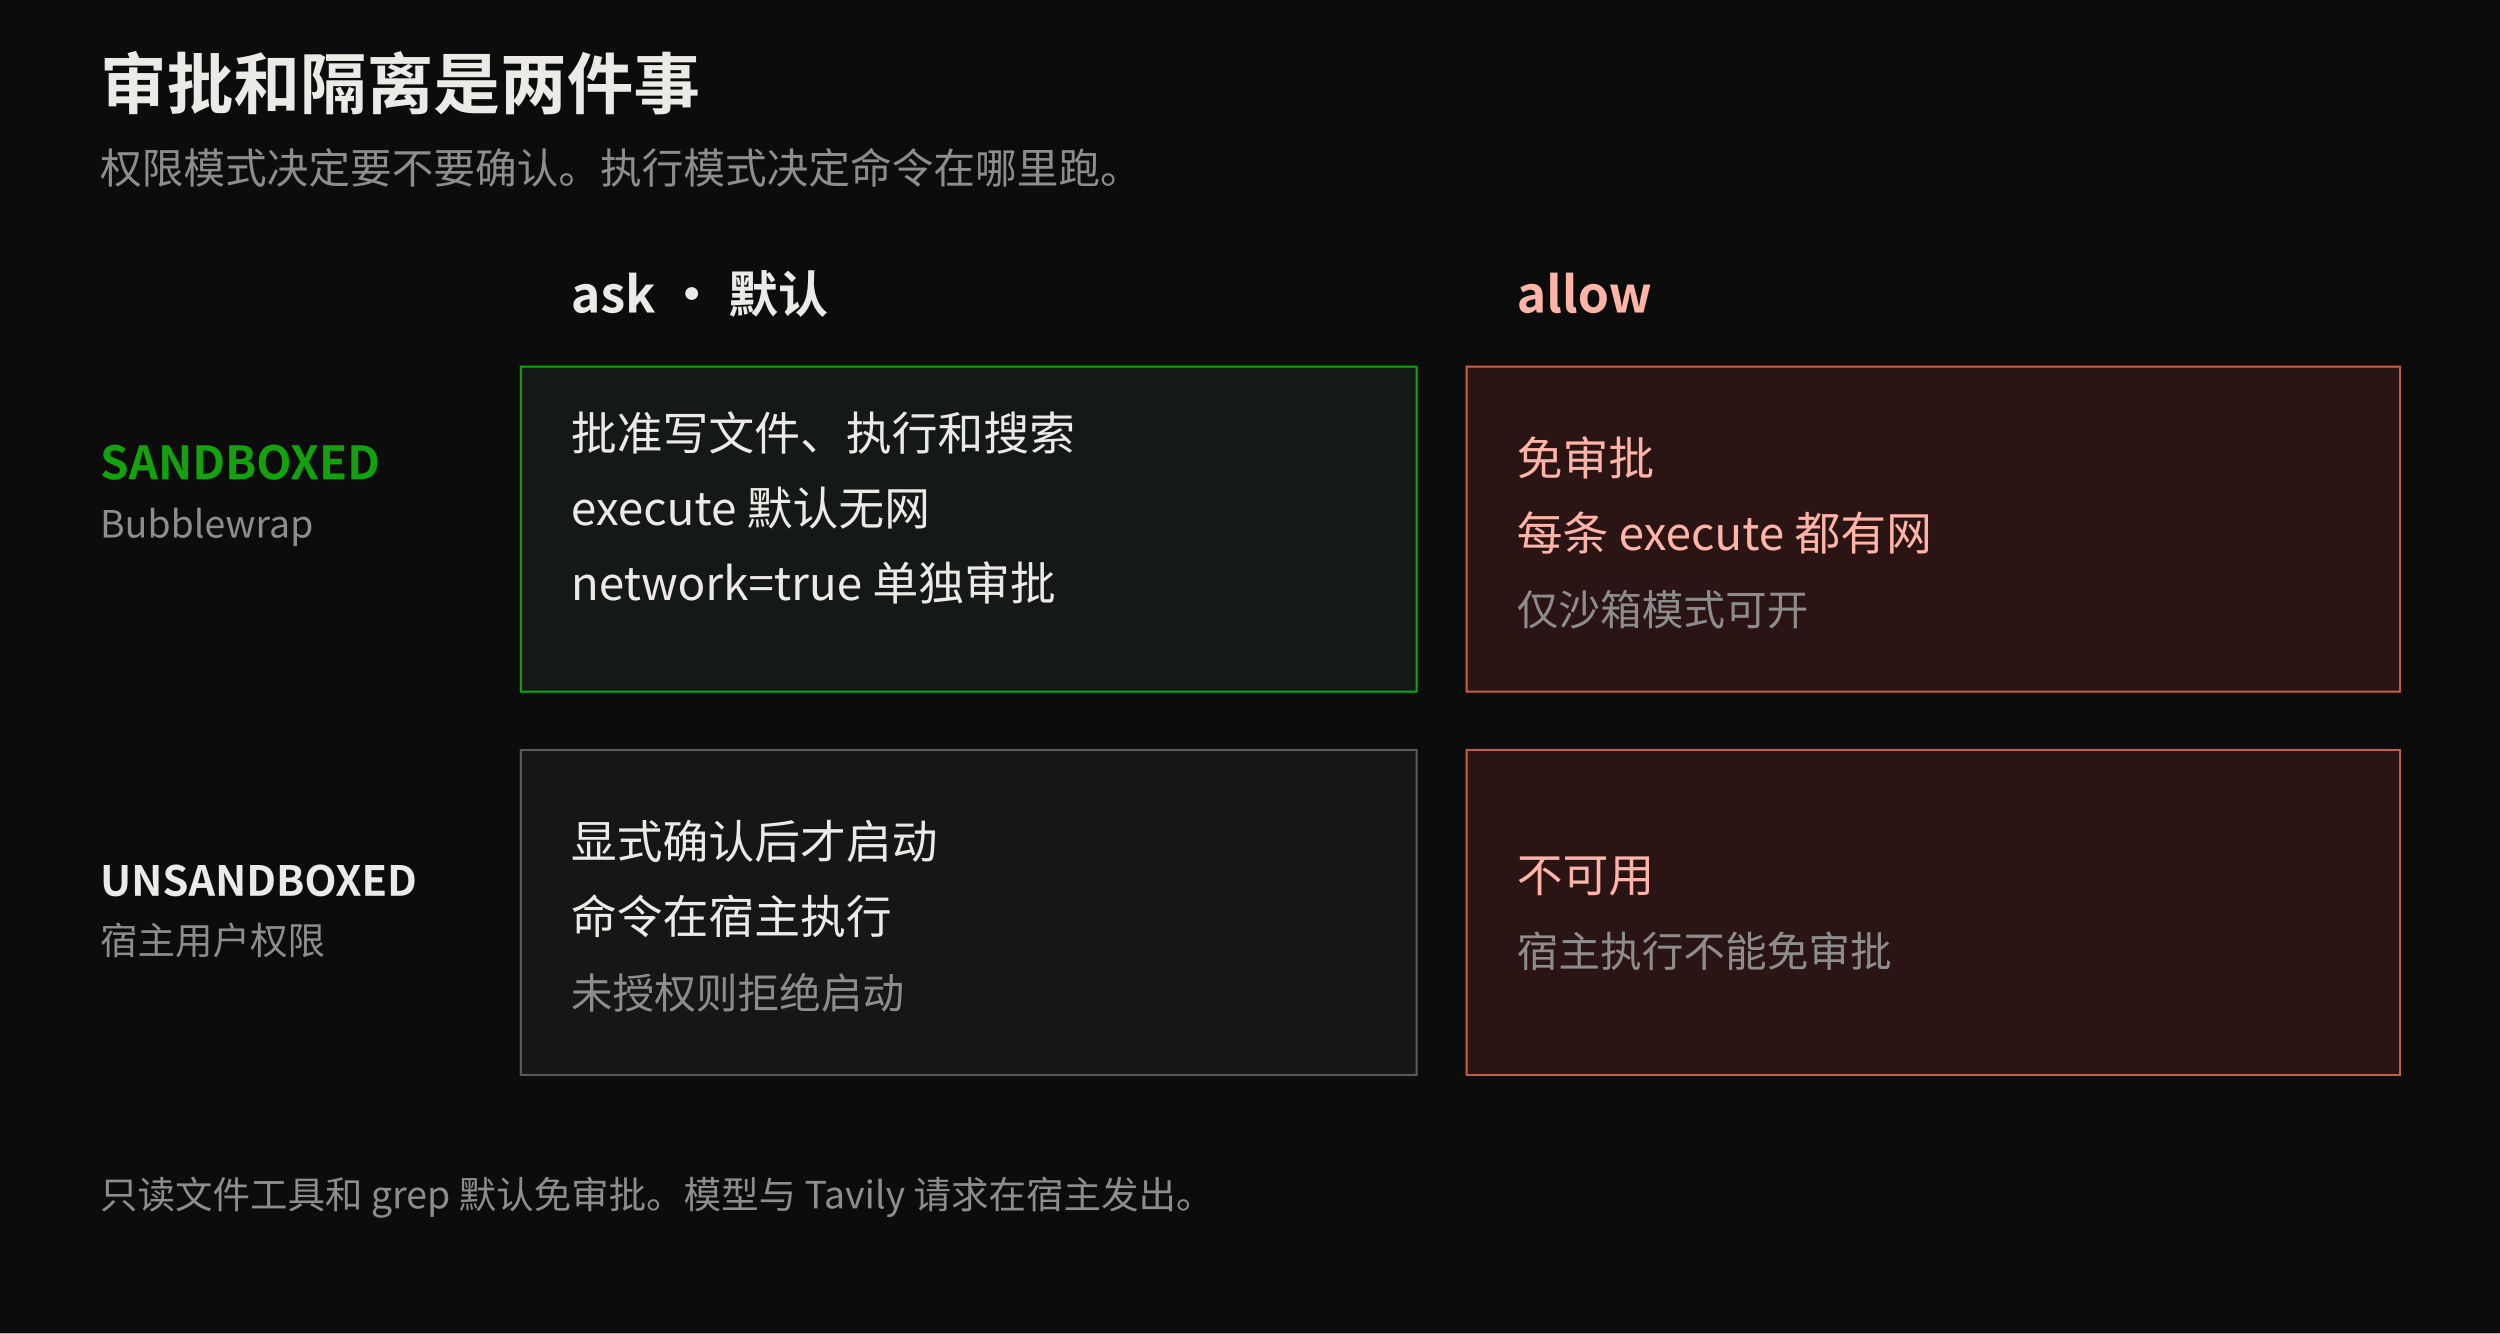
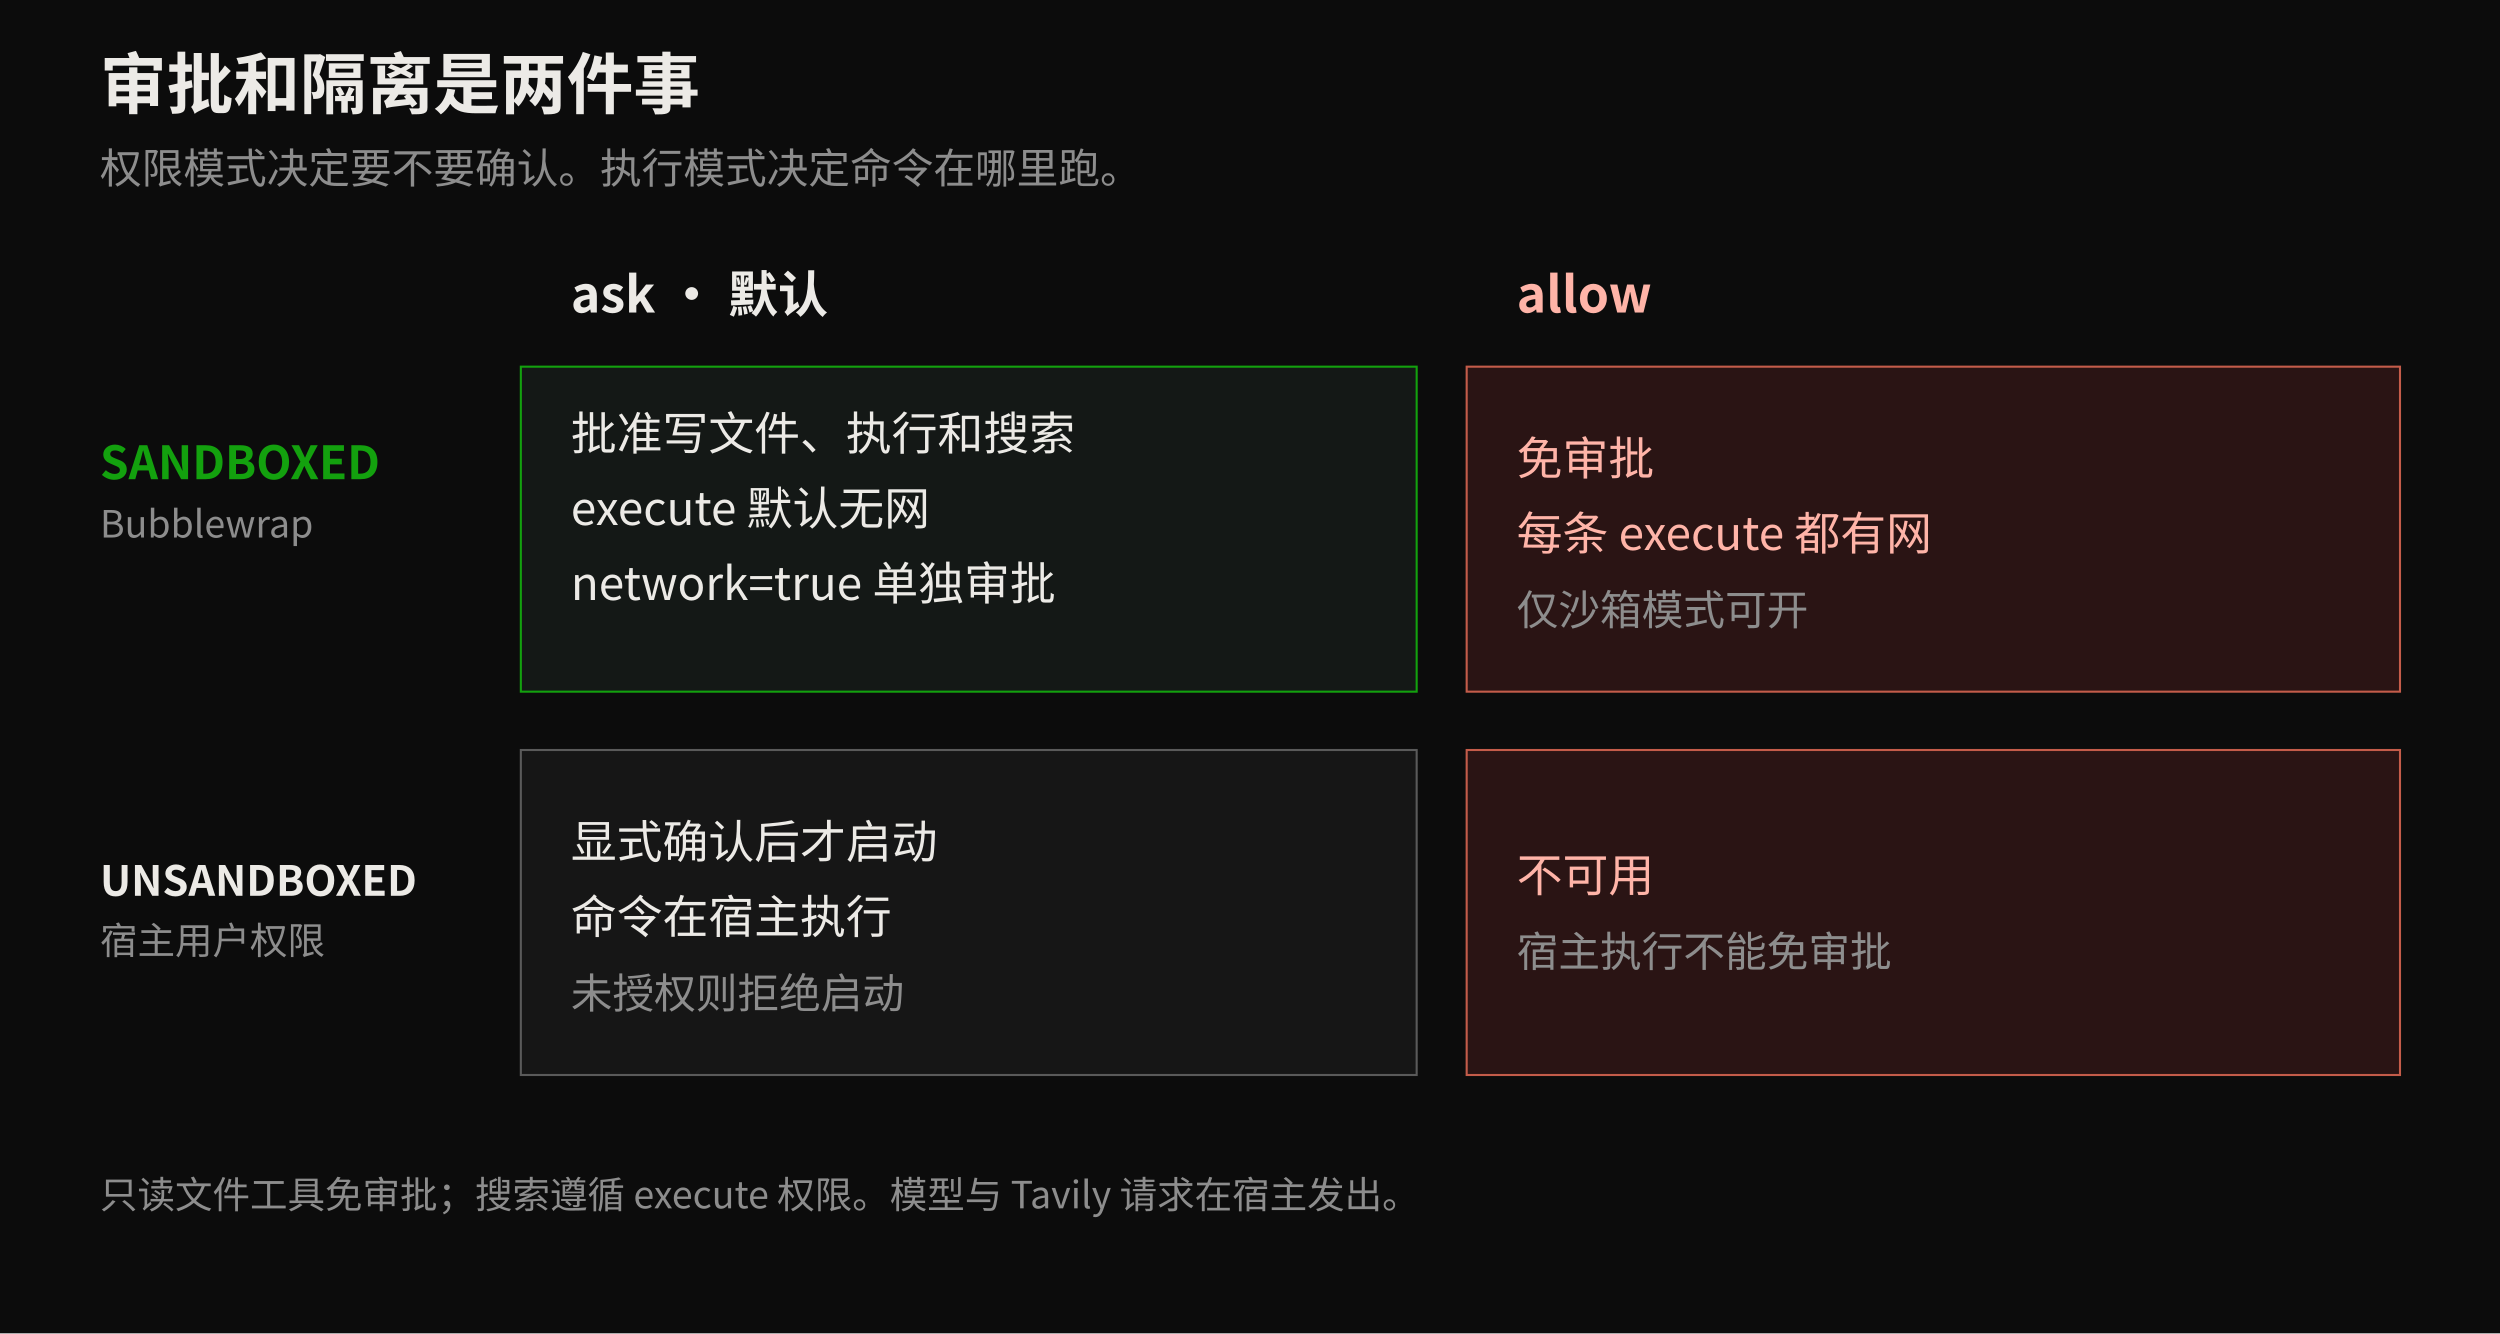
<svg xmlns="http://www.w3.org/2000/svg" width="1200" height="640" viewBox="0 0 1200 640" role="img" aria-labelledby="sec-title sec-desc">
  <rect width="1200" height="640" fill="#0c0c0c" />
  <g font-family="-apple-system, BlinkMacSystemFont, Segoe UI, PingFang SC, Noto Sans CJK SC, sans-serif">
    <text x="48" y="52" fill="#eceae6" font-size="32" font-weight="700">审批和隔离是两件事</text>
    <text x="48" y="88" fill="#8d8d8d" font-size="20">权限模式决定要不要确认。执行模式决定命令在哪里跑。</text>
    <text x="274" y="150" fill="#eceae6" font-size="24" font-weight="700">ask · 默认</text>
    <text x="728" y="150" fill="#ffb4a8" font-size="24" font-weight="700">allow</text>
    <text x="48" y="230" fill="#13a10e" font-size="22" font-weight="700">SANDBOXED</text>
    <text x="48" y="258" fill="#8d8d8d" font-size="18">Bubblewrap</text>
    <rect x="250" y="176" width="430" height="156" fill="#141816" stroke="#13a10e" />
    <text x="274" y="216" fill="#eceae6" font-size="22">批准写文件、执行和搜索</text>
    <text x="274" y="252" fill="#eceae6" font-size="22">execute 默认无网</text>
    <text x="274" y="288" fill="#eceae6" font-size="22">network=true 单独审批</text>
    <rect x="704" y="176" width="448" height="156" fill="#2a1414" stroke="#c45c4a" />
    <text x="728" y="228" fill="#ffb4a8" font-size="22">免审批</text>
    <text x="728" y="264" fill="#ffb4a8" font-size="22">每条 execute 都有网</text>
    <text x="728" y="300" fill="#8d8d8d" font-size="20">仅沙箱模式可开</text>
    <text x="48" y="430" fill="#eceae6" font-size="20" font-weight="700">UNSANDBOXED</text>
    <text x="48" y="458" fill="#8d8d8d" font-size="18">宿主用户权限</text>
    <rect x="250" y="360" width="430" height="156" fill="#161616" stroke="#5a5a5a" />
    <text x="274" y="412" fill="#eceae6" font-size="22">显式确认后才启动</text>
    <text x="274" y="448" fill="#eceae6" font-size="22">命令在宿主执行</text>
    <text x="274" y="484" fill="#8d8d8d" font-size="20">未授权则拒绝启动</text>
    <rect x="704" y="360" width="448" height="156" fill="#2a1414" stroke="#c45c4a" />
    <text x="728" y="428" fill="#ffb4a8" font-size="22">不可用</text>
    <text x="728" y="464" fill="#8d8d8d" font-size="20">宿主执行不能免审批</text>
-     <text x="48" y="580" fill="#8d8d8d" font-size="18">只读文件工具和 grep 默认免审批。模型与 Tavily 请求在宿主发出。</text>
+     <text x="48" y="580" fill="#8d8d8d" font-size="18">只读文件工具免审批；搜索遵循 execute 权限。模型与 Tavily 请求在宿主发出。</text>
  </g>
</svg>
